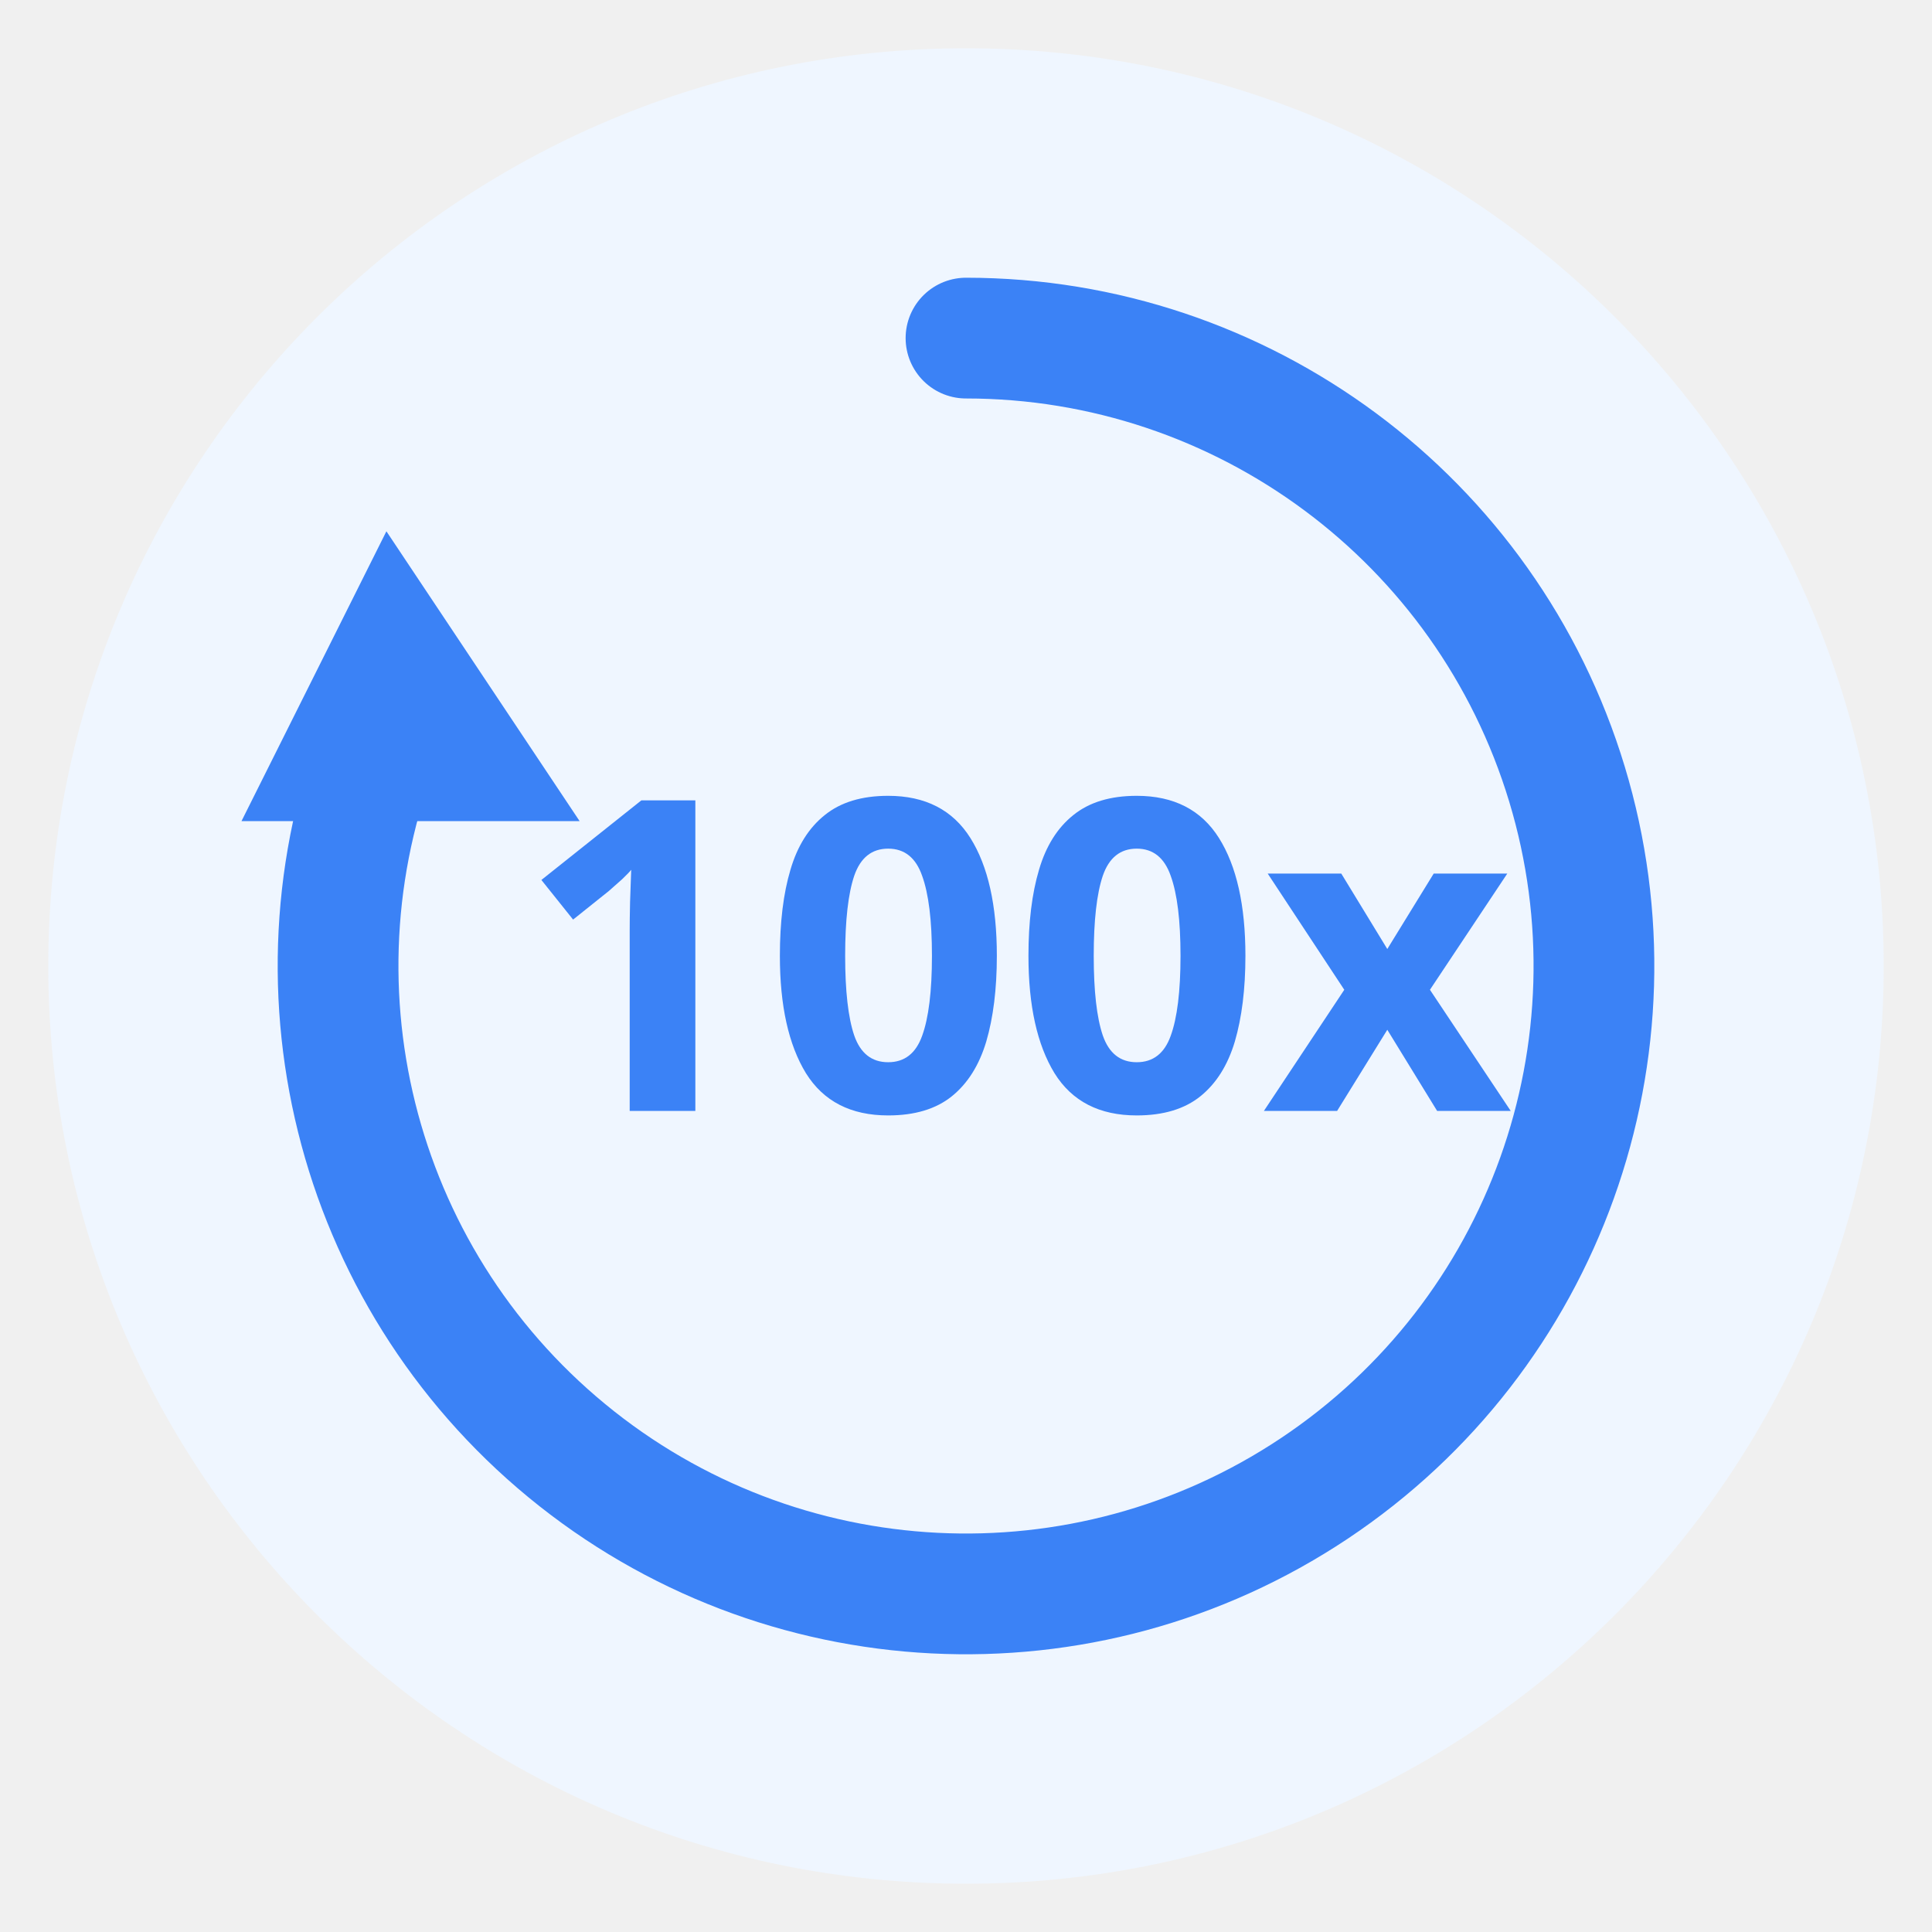
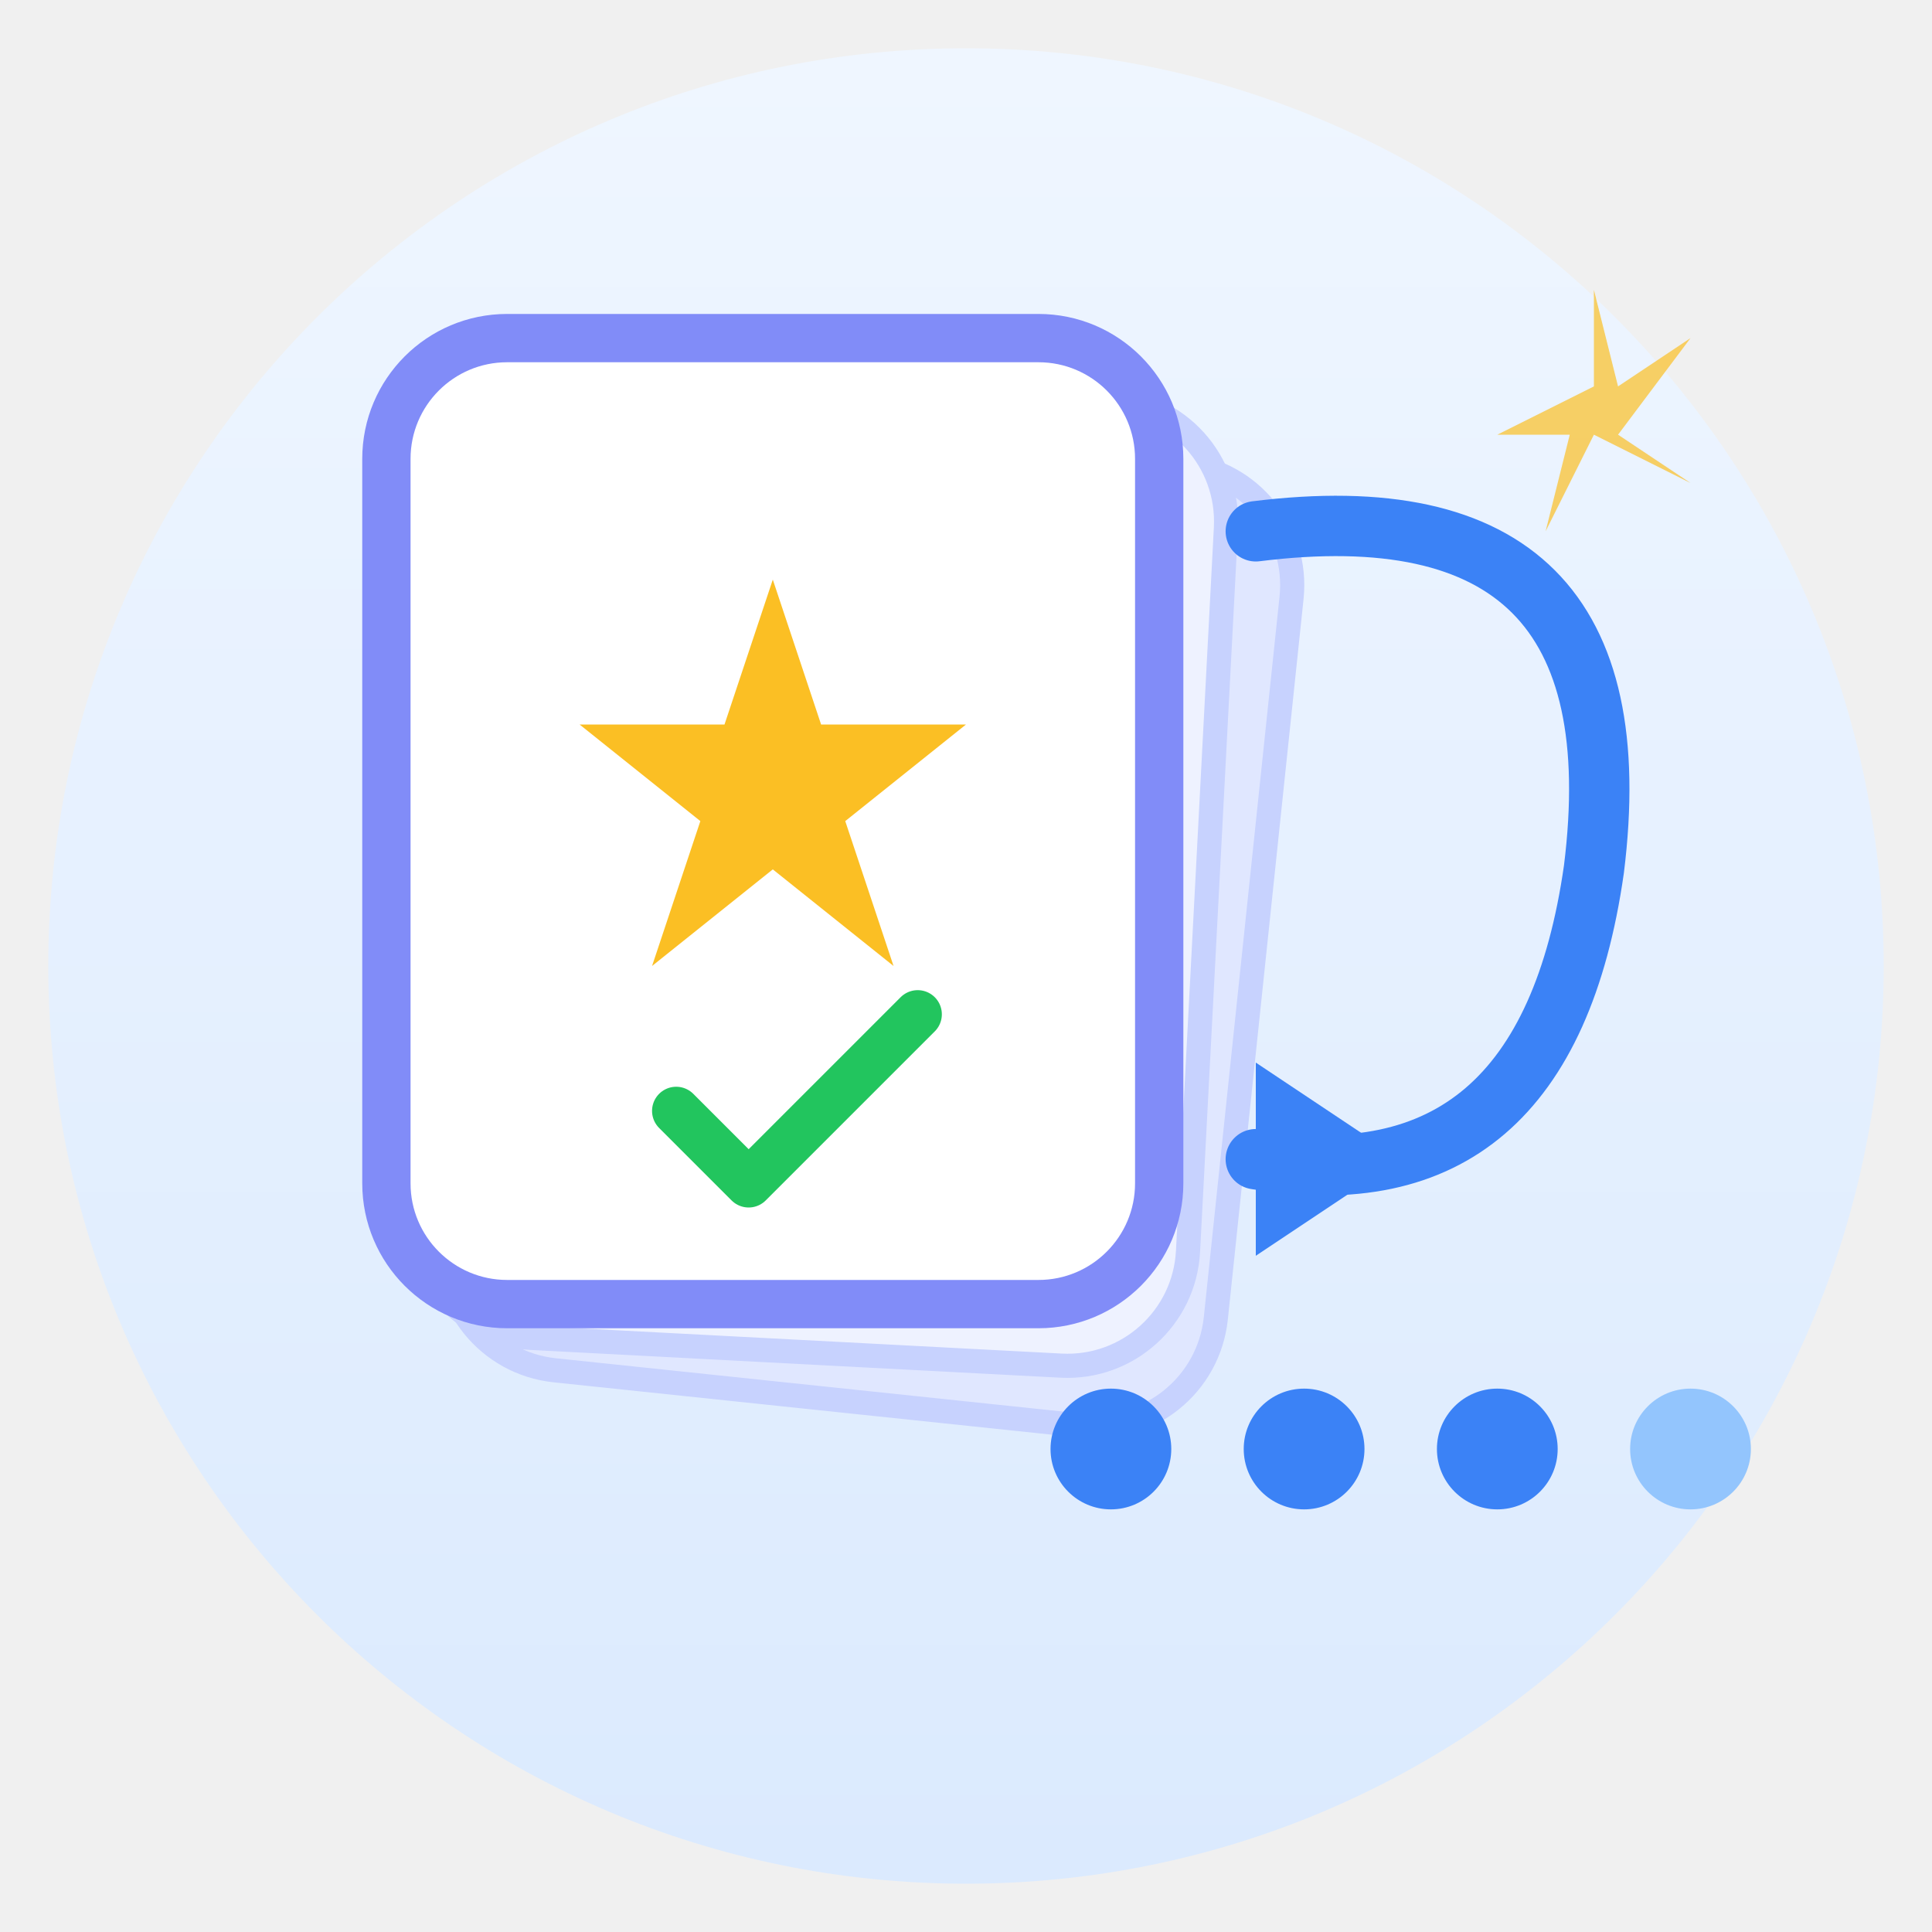
<svg xmlns="http://www.w3.org/2000/svg" viewBox="0 0 80 80">
-   <circle cx="40" cy="40" r="38" fill="#EFF6FF" />
-   <path d="M40 14a26 26 0 1 1-24 16" stroke="#3B82F6" stroke-width="5" fill="none" stroke-linecap="round" />
-   <polygon points="16,22 10,34 24,34" fill="#3B82F6" />
-   <text x="42" y="46" text-anchor="middle" fill="#3B82F6" font-size="18" font-weight="800" font-family="system-ui">100x</text>
+   <defs>
+     <linearGradient id="bgGrad5" x1="0" y1="0" x2="0" y2="1">
+       <stop offset="0%" stop-color="#EFF6FF" />
+       <stop offset="100%" stop-color="#DBEAFE" />
+     </linearGradient>
+   </defs>
+   <circle cx="40" cy="40" r="38" fill="url(#bgGrad5)" />
+   <rect x="20" y="18" width="32" height="40" rx="5" fill="#E0E7FF" stroke="#C7D2FE" stroke-width="1" transform="rotate(6,36,38)" />
+   <rect x="18" y="16" width="32" height="40" rx="5" fill="#EEF2FF" stroke="#C7D2FE" stroke-width="1" transform="rotate(3,34,36)" />
+   <rect x="16" y="14" width="32" height="40" rx="5" fill="#fff" stroke="#818CF8" stroke-width="2" />
+   <polygon points="32,24 34,30 40,30 35,34 37,40 32,36 27,40 29,34 24,30 30,30" fill="#FBBF24" />
+   <path d="M28 46 L31 49 L38 42" stroke="#22C55E" stroke-width="2" fill="none" stroke-linecap="round" stroke-linejoin="round" />
+   <path d="M52 22 Q68 20 66 36 Q64 50 52 48" stroke="#3B82F6" stroke-width="2.5" fill="none" stroke-linecap="round" />
+   <polygon points="52,44 52,52 58,48" fill="#3B82F6" />
+   <circle cx="54" cy="60" r="2.5" fill="#3B82F6" />
+   <circle cx="62" cy="60" r="2.5" fill="#3B82F6" />
+   <circle cx="70" cy="60" r="2.5" fill="#93C5FD" />
+   <circle cx="46" cy="60" r="2.5" fill="#3B82F6" />
+   <path d="M66 12 L67 16 L70 14 L67 18 L70 20 L66 18 L64 22 L65 18 L62 18 L66 16Z" fill="#FBBF24" opacity="0.7" />
</svg>
